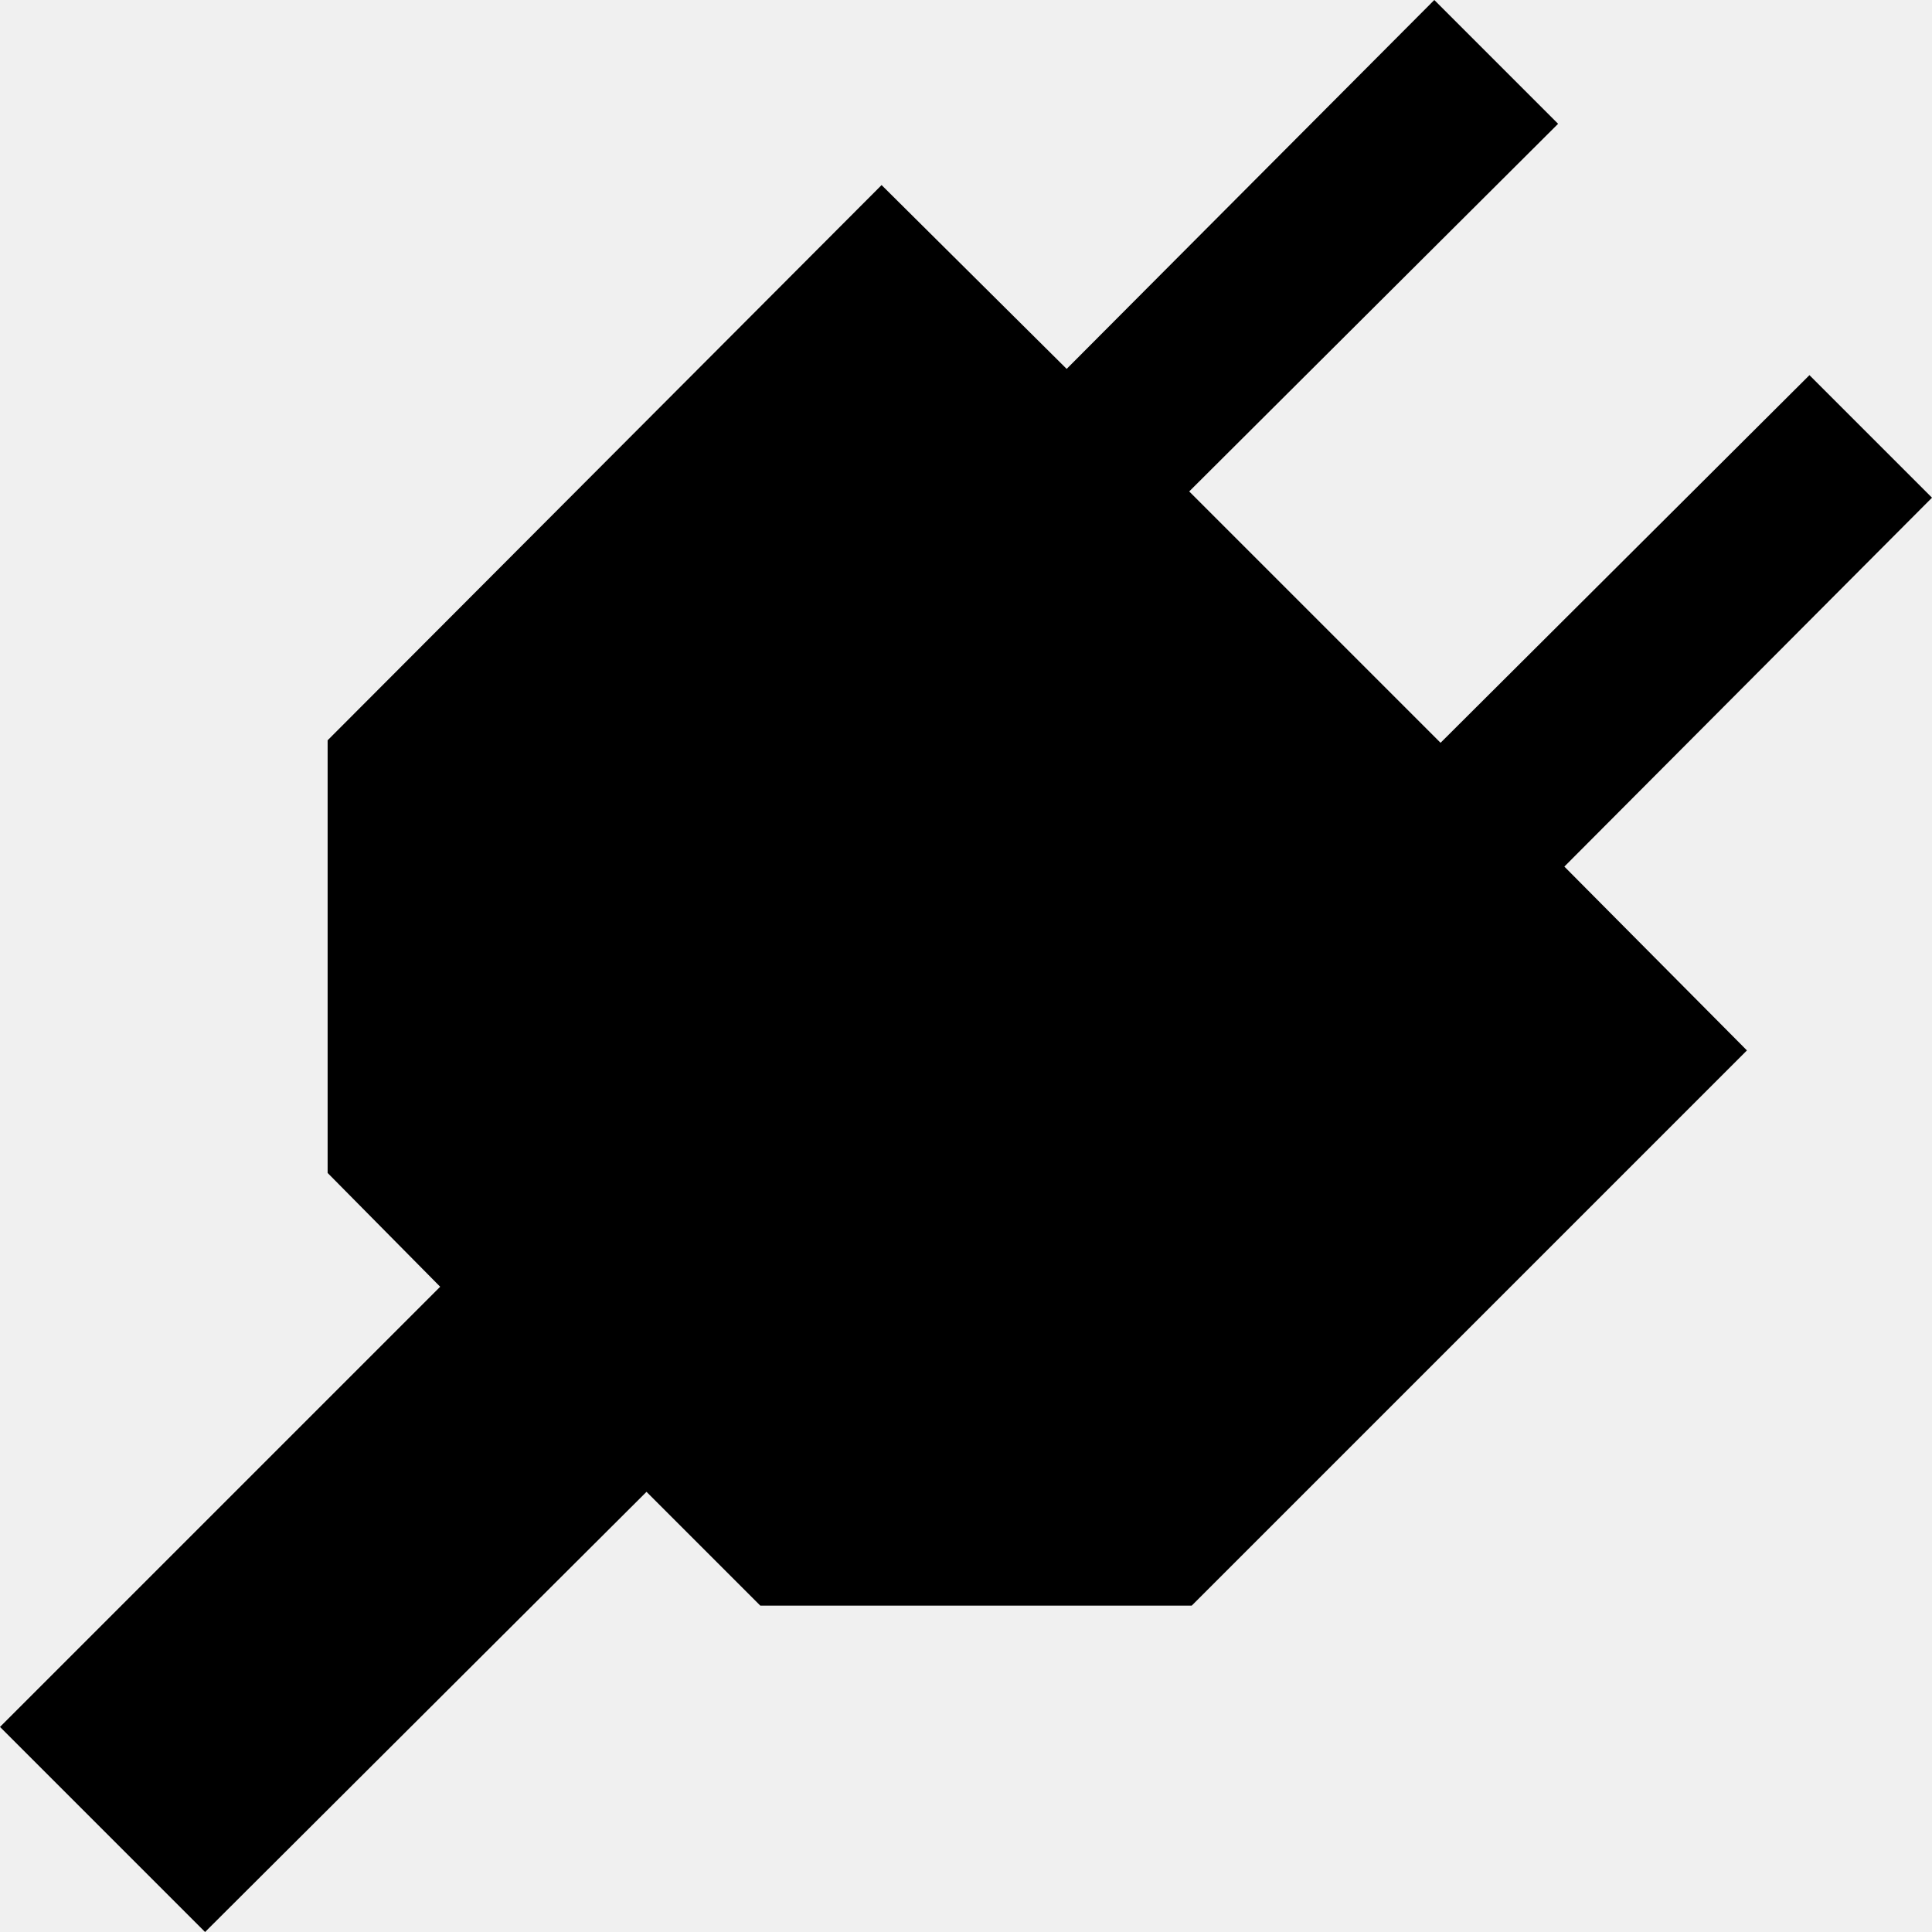
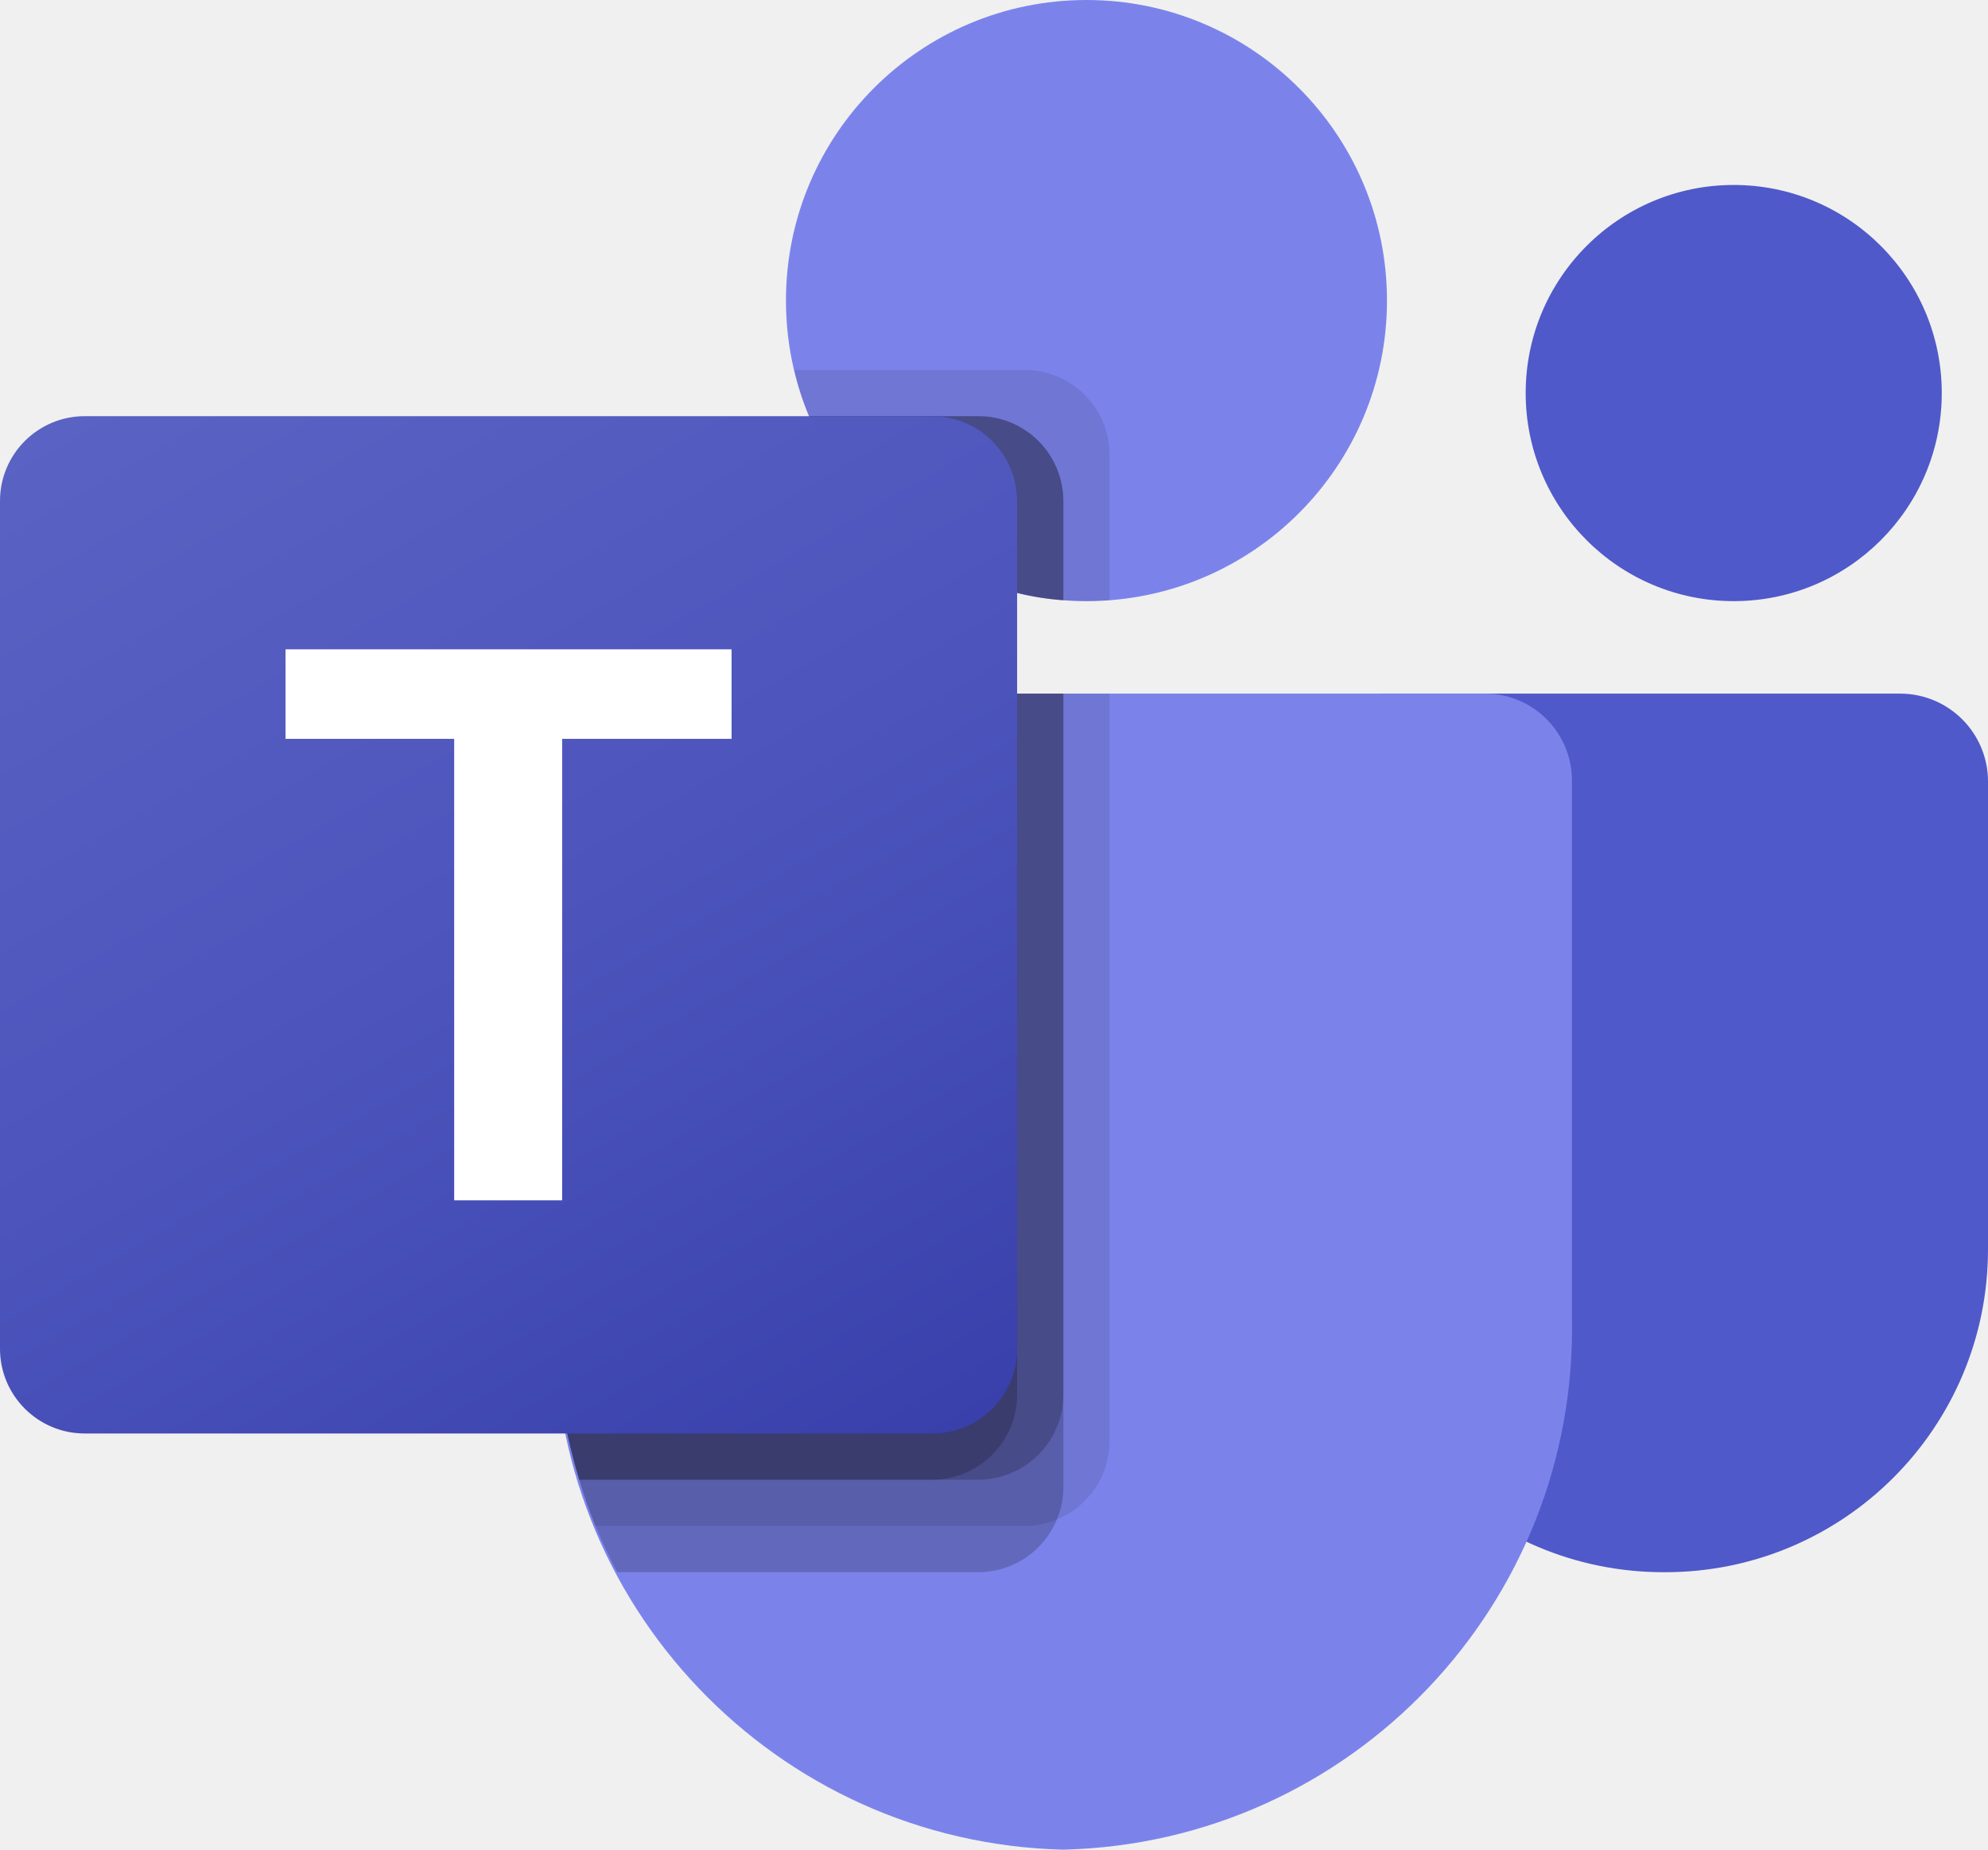
- <svg xmlns="http://www.w3.org/2000/svg" id="Labels" viewBox="0 0 15.45 15.45">
-   <polygon points="14.47 3 11.52 5.94 9.51 3.93 12.46 0.99 11.47 0 8.53 2.95 7.05 1.48 2.62 5.92 2.62 9.38 3.52 10.29 0 13.81 1.64 15.45 5.17 11.93 6.08 12.84 9.53 12.84 13.97 8.4 12.51 6.93 15.45 3.98 14.47 3" />
+ <svg xmlns="http://www.w3.org/2000/svg" viewBox="0 0 2228.833 2073.333">
+   <path fill="#5059C9" d="M1554.637,777.5h575.713c54.391,0,98.483,44.092,98.483,98.483c0,0,0,0,0,0v524.398 c0,199.901-162.051,361.952-361.952,361.952h0h-1.711c-199.901,0.028-361.975-162-362.004-361.901c0-0.017,0-0.034,0-0.052V828.971 C1503.167,800.544,1526.211,777.5,1554.637,777.5L1554.637,777.5z" />
+   <circle fill="#5059C9" cx="1943.75" cy="440.583" r="233.25" />
+   <circle fill="#7B83EB" cx="1218.083" cy="336.917" r="336.917" />
+   <path fill="#7B83EB" d="M1667.323,777.5H717.01c-53.743,1.33-96.257,45.931-95.01,99.676v598.105 c-7.505,322.519,247.657,590.16,570.167,598.053c322.51-7.893,577.671-275.534,570.167-598.053V877.176 C1763.579,823.431,1721.066,778.83,1667.323,777.5z" />
+   <path opacity=".1" d="M1244,777.5v838.145c-0.258,38.435-23.549,72.964-59.09,87.598 c-11.316,4.787-23.478,7.254-35.765,7.257H667.613c-6.738-17.105-12.958-34.21-18.142-51.833 c-18.144-59.477-27.402-121.307-27.472-183.49V877.02c-1.246-53.659,41.198-98.19,94.855-99.52H1244z" />
+   <path opacity=".2" d="M1192.167,777.5v889.978c-0.002,12.287-2.47,24.449-7.257,35.765 c-14.634,35.541-49.163,58.833-87.598,59.09H691.975c-8.812-17.105-17.105-34.21-24.362-51.833 c-7.257-17.623-12.958-34.21-18.142-51.833c-18.144-59.476-27.402-121.307-27.472-183.49V877.02 c-1.246-53.659,41.198-98.19,94.855-99.52H1192.167z" />
+   <path opacity=".2" d="M1192.167,777.5v786.312c-0.395,52.223-42.632,94.46-94.855,94.855h-447.84 c-18.144-59.476-27.402-121.307-27.472-183.49V877.02c-1.246-53.659,41.198-98.19,94.855-99.52H1192.167z" />
+   <path opacity=".2" d="M1140.333,777.5v786.312c-0.395,52.223-42.632,94.46-94.855,94.855H649.472 c-18.144-59.476-27.402-121.307-27.472-183.49V877.02c-1.246-53.659,41.198-98.19,94.855-99.52H1140.333z" />
+   <path opacity=".1" d="M1244,509.522v163.275c-8.812,0.518-17.105,1.037-25.917,1.037 c-8.812,0-17.105-0.518-25.917-1.037c-17.496-1.161-34.848-3.937-51.833-8.293c-104.963-24.857-191.679-98.469-233.25-198.003 c-7.153-16.715-12.706-34.071-16.587-51.833h258.648C1201.449,414.866,1243.801,457.217,1244,509.522z" />
+   <path opacity=".2" d="M1192.167,561.355v111.442c-17.496-1.161-34.848-3.937-51.833-8.293 c-104.963-24.857-191.679-98.469-233.25-198.003h190.228C1149.616,466.699,1191.968,509.051,1192.167,561.355z" />
+   <path opacity=".2" d="M1192.167,561.355v111.442c-17.496-1.161-34.848-3.937-51.833-8.293 c-104.963-24.857-191.679-98.469-233.25-198.003h190.228C1149.616,466.699,1191.968,509.051,1192.167,561.355z" />
+   <path opacity=".2" d="M1140.333,561.355v103.148c-104.963-24.857-191.679-98.469-233.25-198.003 h138.395C1097.783,466.699,1140.134,509.051,1140.333,561.355z" />
+   <linearGradient id="a" gradientUnits="userSpaceOnUse" x1="198.099" y1="1683.073" x2="942.234" y2="394.261" gradientTransform="matrix(1 0 0 -1 0 2075.333)">
+     <stop offset="0" stop-color="#5a62c3" />
+     <stop offset=".5" stop-color="#4d55bd" />
+     <stop offset="1" stop-color="#3940ab" />
+   </linearGradient>
+   <path fill="url(#a)" d="M95.01,466.5h950.312c52.473,0,95.01,42.538,95.01,95.01v950.312c0,52.473-42.538,95.01-95.01,95.01 H95.01c-52.473,0-95.01-42.538-95.01-95.01V561.51C0,509.038,42.538,466.5,95.01,466.5z" />
+   <path fill="#FFF" d="M820.211,828.193H630.241v517.297H509.211V828.193H320.123V727.844h500.088V828.193z" />
</svg>
